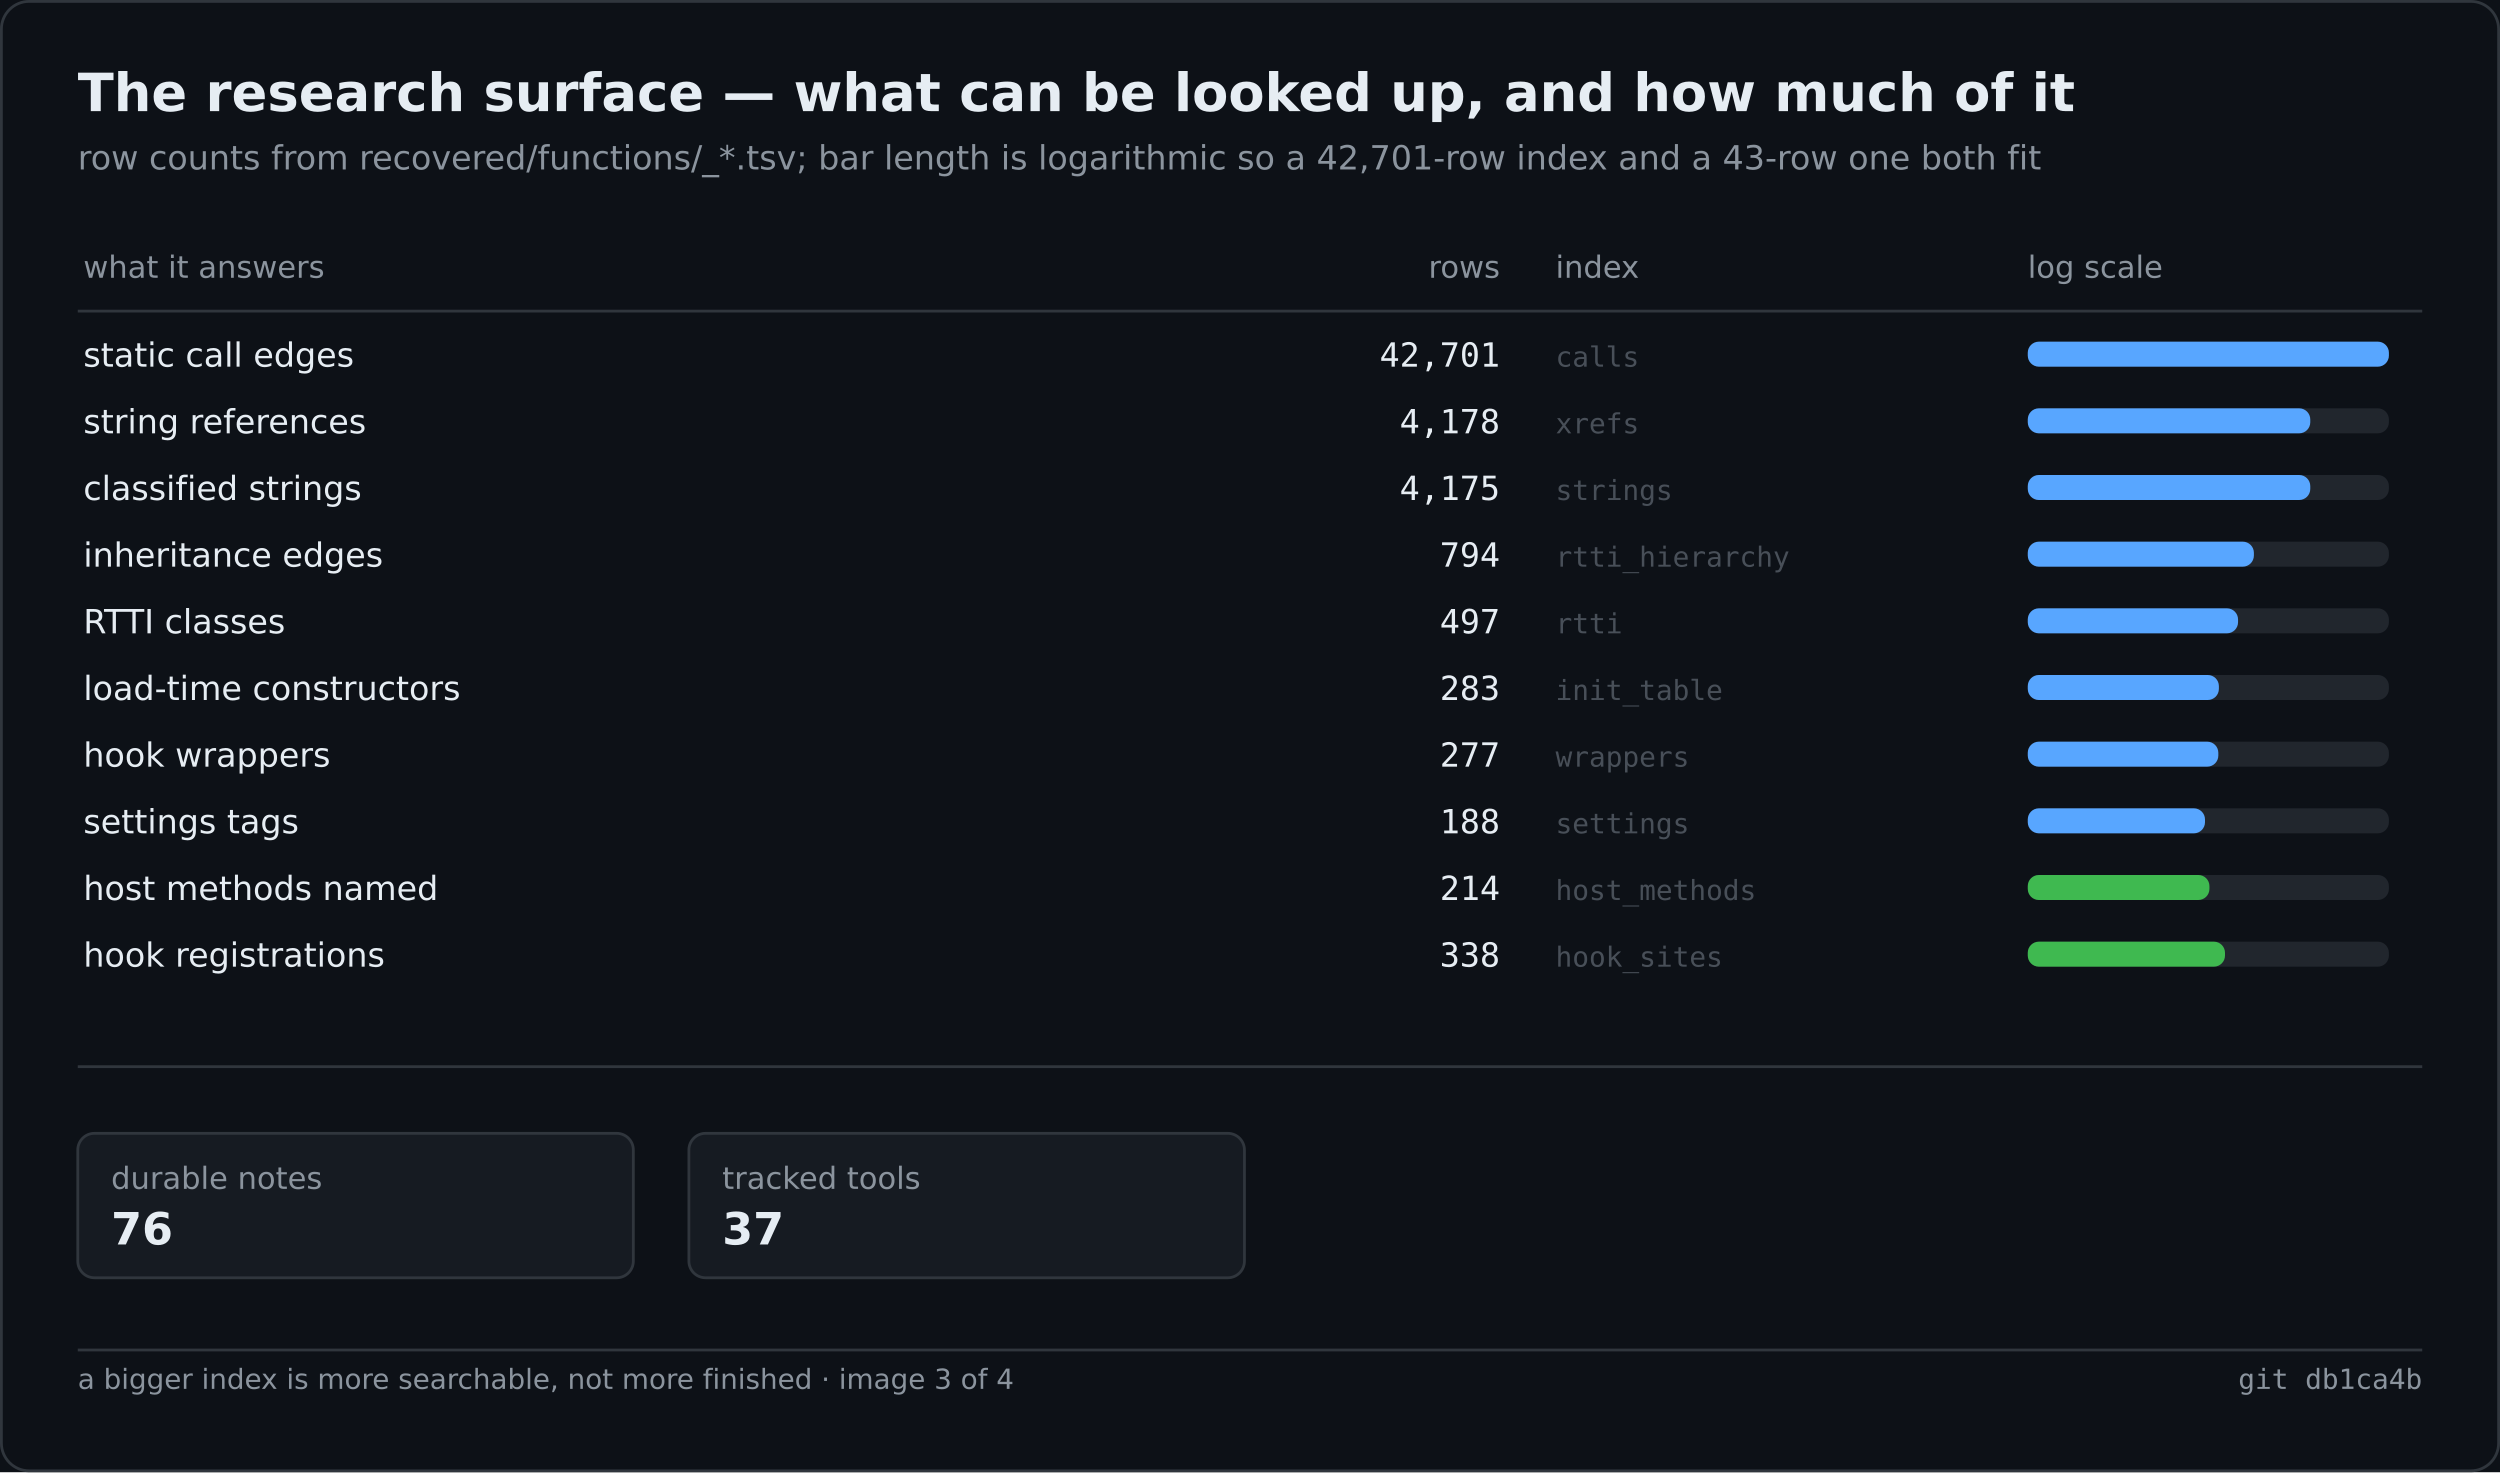
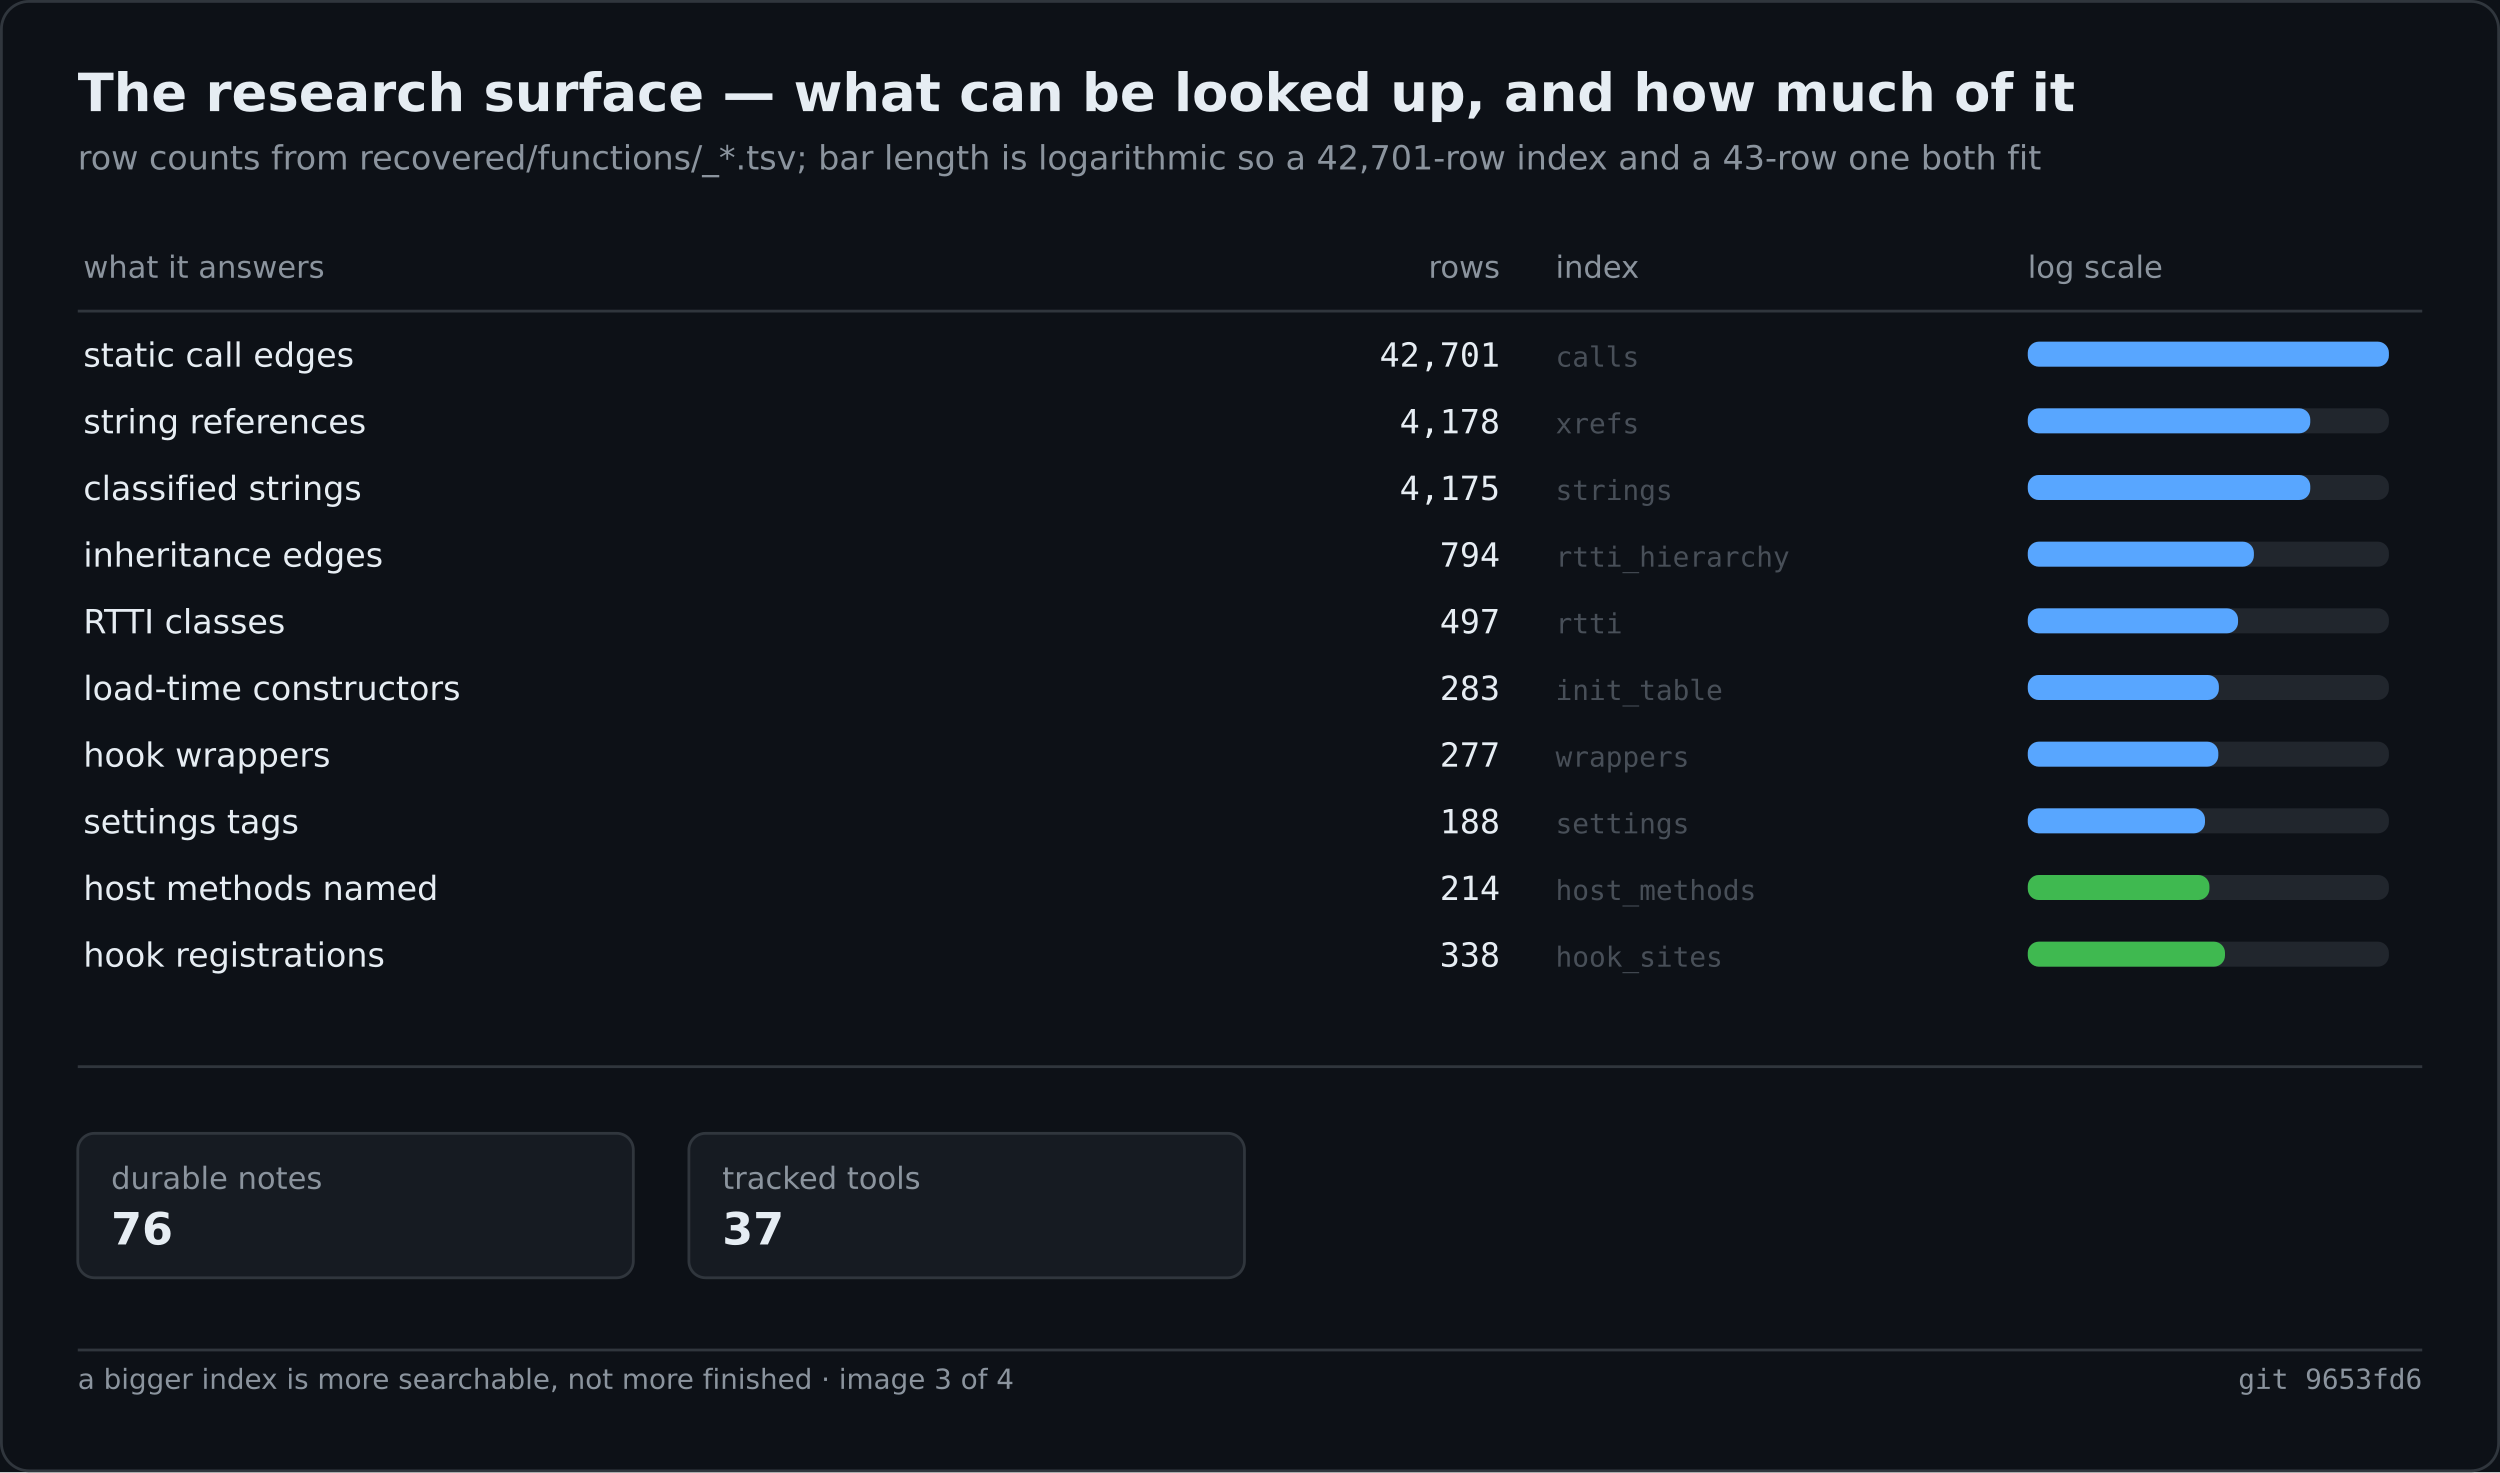
<svg xmlns="http://www.w3.org/2000/svg" width="900" height="530" viewBox="0 0 900 530" role="img" aria-label="The research surface — what can be looked up, and how much of it">
  <rect width="900" height="530" fill="#0d1117" />
  <rect x="0.5" y="0.5" width="899" height="529" fill="none" stroke="#30363d" rx="10" />
  <text x="28" y="40" font-family="Segoe UI,DejaVu Sans,Helvetica,sans-serif" font-size="19" font-weight="600" fill="#e6edf3">The research surface — what can be looked up, and how much of it</text>
  <text x="28" y="61" font-family="Segoe UI,DejaVu Sans,Helvetica,sans-serif" font-size="12" fill="#8b949e">row counts from recovered/functions/_*.tsv; bar length is logarithmic so a 42,701-row index and a 43-row one both fit</text>
  <text x="30.0" y="100.0" font-family="Segoe UI,DejaVu Sans,Helvetica,sans-serif" font-size="11" fill="#8b949e">what it answers</text>
  <text x="540.0" y="100.0" font-family="Segoe UI,DejaVu Sans,Helvetica,sans-serif" font-size="11" fill="#8b949e" text-anchor="end">rows</text>
  <text x="560.0" y="100.0" font-family="Segoe UI,DejaVu Sans,Helvetica,sans-serif" font-size="11" fill="#8b949e">index</text>
  <text x="730.0" y="100.0" font-family="Segoe UI,DejaVu Sans,Helvetica,sans-serif" font-size="11" fill="#8b949e">log scale</text>
  <line x1="28.0" y1="112.0" x2="872.0" y2="112.0" stroke="#30363d" stroke-width="1" />
  <text x="30.0" y="132.0" font-family="Segoe UI,DejaVu Sans,Helvetica,sans-serif" font-size="12" fill="#e6edf3">static call edges</text>
  <text x="540.0" y="132.0" font-family="Cascadia Mono,Consolas,DejaVu Sans Mono,monospace" font-size="12" fill="#e6edf3" text-anchor="end">42,701</text>
  <text x="560.0" y="132.0" font-family="Cascadia Mono,Consolas,DejaVu Sans Mono,monospace" font-size="10" fill="#484f58">calls</text>
  <rect x="730.0" y="123.0" width="130.0" height="9.0" fill="#21262d" rx="4" />
  <rect x="730.0" y="123.0" width="130.0" height="9.0" fill="#58a6ff" rx="4" />
  <text x="30.0" y="156.0" font-family="Segoe UI,DejaVu Sans,Helvetica,sans-serif" font-size="12" fill="#e6edf3">string references</text>
  <text x="540.0" y="156.0" font-family="Cascadia Mono,Consolas,DejaVu Sans Mono,monospace" font-size="12" fill="#e6edf3" text-anchor="end">4,178</text>
  <text x="560.0" y="156.0" font-family="Cascadia Mono,Consolas,DejaVu Sans Mono,monospace" font-size="10" fill="#484f58">xrefs</text>
  <rect x="730.0" y="147.0" width="130.0" height="9.0" fill="#21262d" rx="4" />
  <rect x="730.0" y="147.0" width="101.7" height="9.0" fill="#58a6ff" rx="4" />
  <text x="30.0" y="180.0" font-family="Segoe UI,DejaVu Sans,Helvetica,sans-serif" font-size="12" fill="#e6edf3">classified strings</text>
  <text x="540.0" y="180.0" font-family="Cascadia Mono,Consolas,DejaVu Sans Mono,monospace" font-size="12" fill="#e6edf3" text-anchor="end">4,175</text>
  <text x="560.0" y="180.0" font-family="Cascadia Mono,Consolas,DejaVu Sans Mono,monospace" font-size="10" fill="#484f58">strings</text>
  <rect x="730.0" y="171.0" width="130.0" height="9.0" fill="#21262d" rx="4" />
  <rect x="730.0" y="171.0" width="101.7" height="9.0" fill="#58a6ff" rx="4" />
  <text x="30.0" y="204.0" font-family="Segoe UI,DejaVu Sans,Helvetica,sans-serif" font-size="12" fill="#e6edf3">inheritance edges</text>
  <text x="540.0" y="204.0" font-family="Cascadia Mono,Consolas,DejaVu Sans Mono,monospace" font-size="12" fill="#e6edf3" text-anchor="end">794</text>
  <text x="560.0" y="204.0" font-family="Cascadia Mono,Consolas,DejaVu Sans Mono,monospace" font-size="10" fill="#484f58">rtti_hierarchy</text>
  <rect x="730.0" y="195.0" width="130.0" height="9.0" fill="#21262d" rx="4" />
  <rect x="730.0" y="195.0" width="81.4" height="9.0" fill="#58a6ff" rx="4" />
  <text x="30.0" y="228.0" font-family="Segoe UI,DejaVu Sans,Helvetica,sans-serif" font-size="12" fill="#e6edf3">RTTI classes</text>
  <text x="540.0" y="228.0" font-family="Cascadia Mono,Consolas,DejaVu Sans Mono,monospace" font-size="12" fill="#e6edf3" text-anchor="end">497</text>
  <text x="560.0" y="228.0" font-family="Cascadia Mono,Consolas,DejaVu Sans Mono,monospace" font-size="10" fill="#484f58">rtti</text>
  <rect x="730.0" y="219.0" width="130.0" height="9.0" fill="#21262d" rx="4" />
  <rect x="730.0" y="219.0" width="75.7" height="9.0" fill="#58a6ff" rx="4" />
  <text x="30.0" y="252.0" font-family="Segoe UI,DejaVu Sans,Helvetica,sans-serif" font-size="12" fill="#e6edf3">load-time constructors</text>
  <text x="540.0" y="252.0" font-family="Cascadia Mono,Consolas,DejaVu Sans Mono,monospace" font-size="12" fill="#e6edf3" text-anchor="end">283</text>
  <text x="560.0" y="252.0" font-family="Cascadia Mono,Consolas,DejaVu Sans Mono,monospace" font-size="10" fill="#484f58">init_table</text>
  <rect x="730.0" y="243.0" width="130.0" height="9.0" fill="#21262d" rx="4" />
  <rect x="730.0" y="243.0" width="68.8" height="9.0" fill="#58a6ff" rx="4" />
  <text x="30.0" y="276.0" font-family="Segoe UI,DejaVu Sans,Helvetica,sans-serif" font-size="12" fill="#e6edf3">hook wrappers</text>
  <text x="540.0" y="276.0" font-family="Cascadia Mono,Consolas,DejaVu Sans Mono,monospace" font-size="12" fill="#e6edf3" text-anchor="end">277</text>
  <text x="560.0" y="276.0" font-family="Cascadia Mono,Consolas,DejaVu Sans Mono,monospace" font-size="10" fill="#484f58">wrappers</text>
  <rect x="730.0" y="267.0" width="130.0" height="9.0" fill="#21262d" rx="4" />
  <rect x="730.0" y="267.0" width="68.6" height="9.0" fill="#58a6ff" rx="4" />
  <text x="30.0" y="300.0" font-family="Segoe UI,DejaVu Sans,Helvetica,sans-serif" font-size="12" fill="#e6edf3">settings tags</text>
  <text x="540.0" y="300.0" font-family="Cascadia Mono,Consolas,DejaVu Sans Mono,monospace" font-size="12" fill="#e6edf3" text-anchor="end">188</text>
  <text x="560.0" y="300.0" font-family="Cascadia Mono,Consolas,DejaVu Sans Mono,monospace" font-size="10" fill="#484f58">settings</text>
  <rect x="730.0" y="291.0" width="130.0" height="9.0" fill="#21262d" rx="4" />
  <rect x="730.0" y="291.0" width="63.8" height="9.0" fill="#58a6ff" rx="4" />
  <text x="30.0" y="324.0" font-family="Segoe UI,DejaVu Sans,Helvetica,sans-serif" font-size="12" fill="#e6edf3">host methods named</text>
  <text x="540.0" y="324.0" font-family="Cascadia Mono,Consolas,DejaVu Sans Mono,monospace" font-size="12" fill="#e6edf3" text-anchor="end">214</text>
  <text x="560.0" y="324.0" font-family="Cascadia Mono,Consolas,DejaVu Sans Mono,monospace" font-size="10" fill="#484f58">host_methods</text>
  <rect x="730.0" y="315.0" width="130.0" height="9.0" fill="#21262d" rx="4" />
  <rect x="730.0" y="315.0" width="65.4" height="9.0" fill="#3fb950" rx="4" />
  <text x="30.0" y="348.0" font-family="Segoe UI,DejaVu Sans,Helvetica,sans-serif" font-size="12" fill="#e6edf3">hook registrations</text>
  <text x="540.0" y="348.0" font-family="Cascadia Mono,Consolas,DejaVu Sans Mono,monospace" font-size="12" fill="#e6edf3" text-anchor="end">338</text>
  <text x="560.0" y="348.0" font-family="Cascadia Mono,Consolas,DejaVu Sans Mono,monospace" font-size="10" fill="#484f58">hook_sites</text>
  <rect x="730.0" y="339.0" width="130.0" height="9.0" fill="#21262d" rx="4" />
  <rect x="730.0" y="339.0" width="71.0" height="9.0" fill="#3fb950" rx="4" />
  <line x1="28.0" y1="384.0" x2="872.0" y2="384.0" stroke="#30363d" stroke-width="1" />
  <rect x="28.0" y="408.0" width="200.0" height="52.0" fill="#161b22" rx="6" stroke="#30363d" stroke-width="1" />
  <text x="40.0" y="428.0" font-family="Segoe UI,DejaVu Sans,Helvetica,sans-serif" font-size="11" fill="#8b949e">durable notes</text>
  <text x="40.0" y="448.0" font-family="Segoe UI,DejaVu Sans,Helvetica,sans-serif" font-size="16" fill="#e6edf3" font-weight="600">76</text>
  <rect x="248.0" y="408.0" width="200.0" height="52.0" fill="#161b22" rx="6" stroke="#30363d" stroke-width="1" />
  <text x="260.0" y="428.0" font-family="Segoe UI,DejaVu Sans,Helvetica,sans-serif" font-size="11" fill="#8b949e">tracked tools</text>
  <text x="260.0" y="448.0" font-family="Segoe UI,DejaVu Sans,Helvetica,sans-serif" font-size="16" fill="#e6edf3" font-weight="600">37</text>
  <line x1="28.0" y1="486.0" x2="872.0" y2="486.0" stroke="#30363d" stroke-width="1" />
  <text x="28.0" y="500.0" font-family="Segoe UI,DejaVu Sans,Helvetica,sans-serif" font-size="10" fill="#8b949e">a bigger index is more searchable, not more finished · image 3 of 4</text>
-   <text x="872.0" y="500.0" font-family="Cascadia Mono,Consolas,DejaVu Sans Mono,monospace" font-size="10" fill="#8b949e" text-anchor="end">git db1ca4b</text>
+   <text x="872.0" y="500.0" font-family="Cascadia Mono,Consolas,DejaVu Sans Mono,monospace" font-size="10" fill="#8b949e" text-anchor="end">git 9653fd6</text>
</svg>
